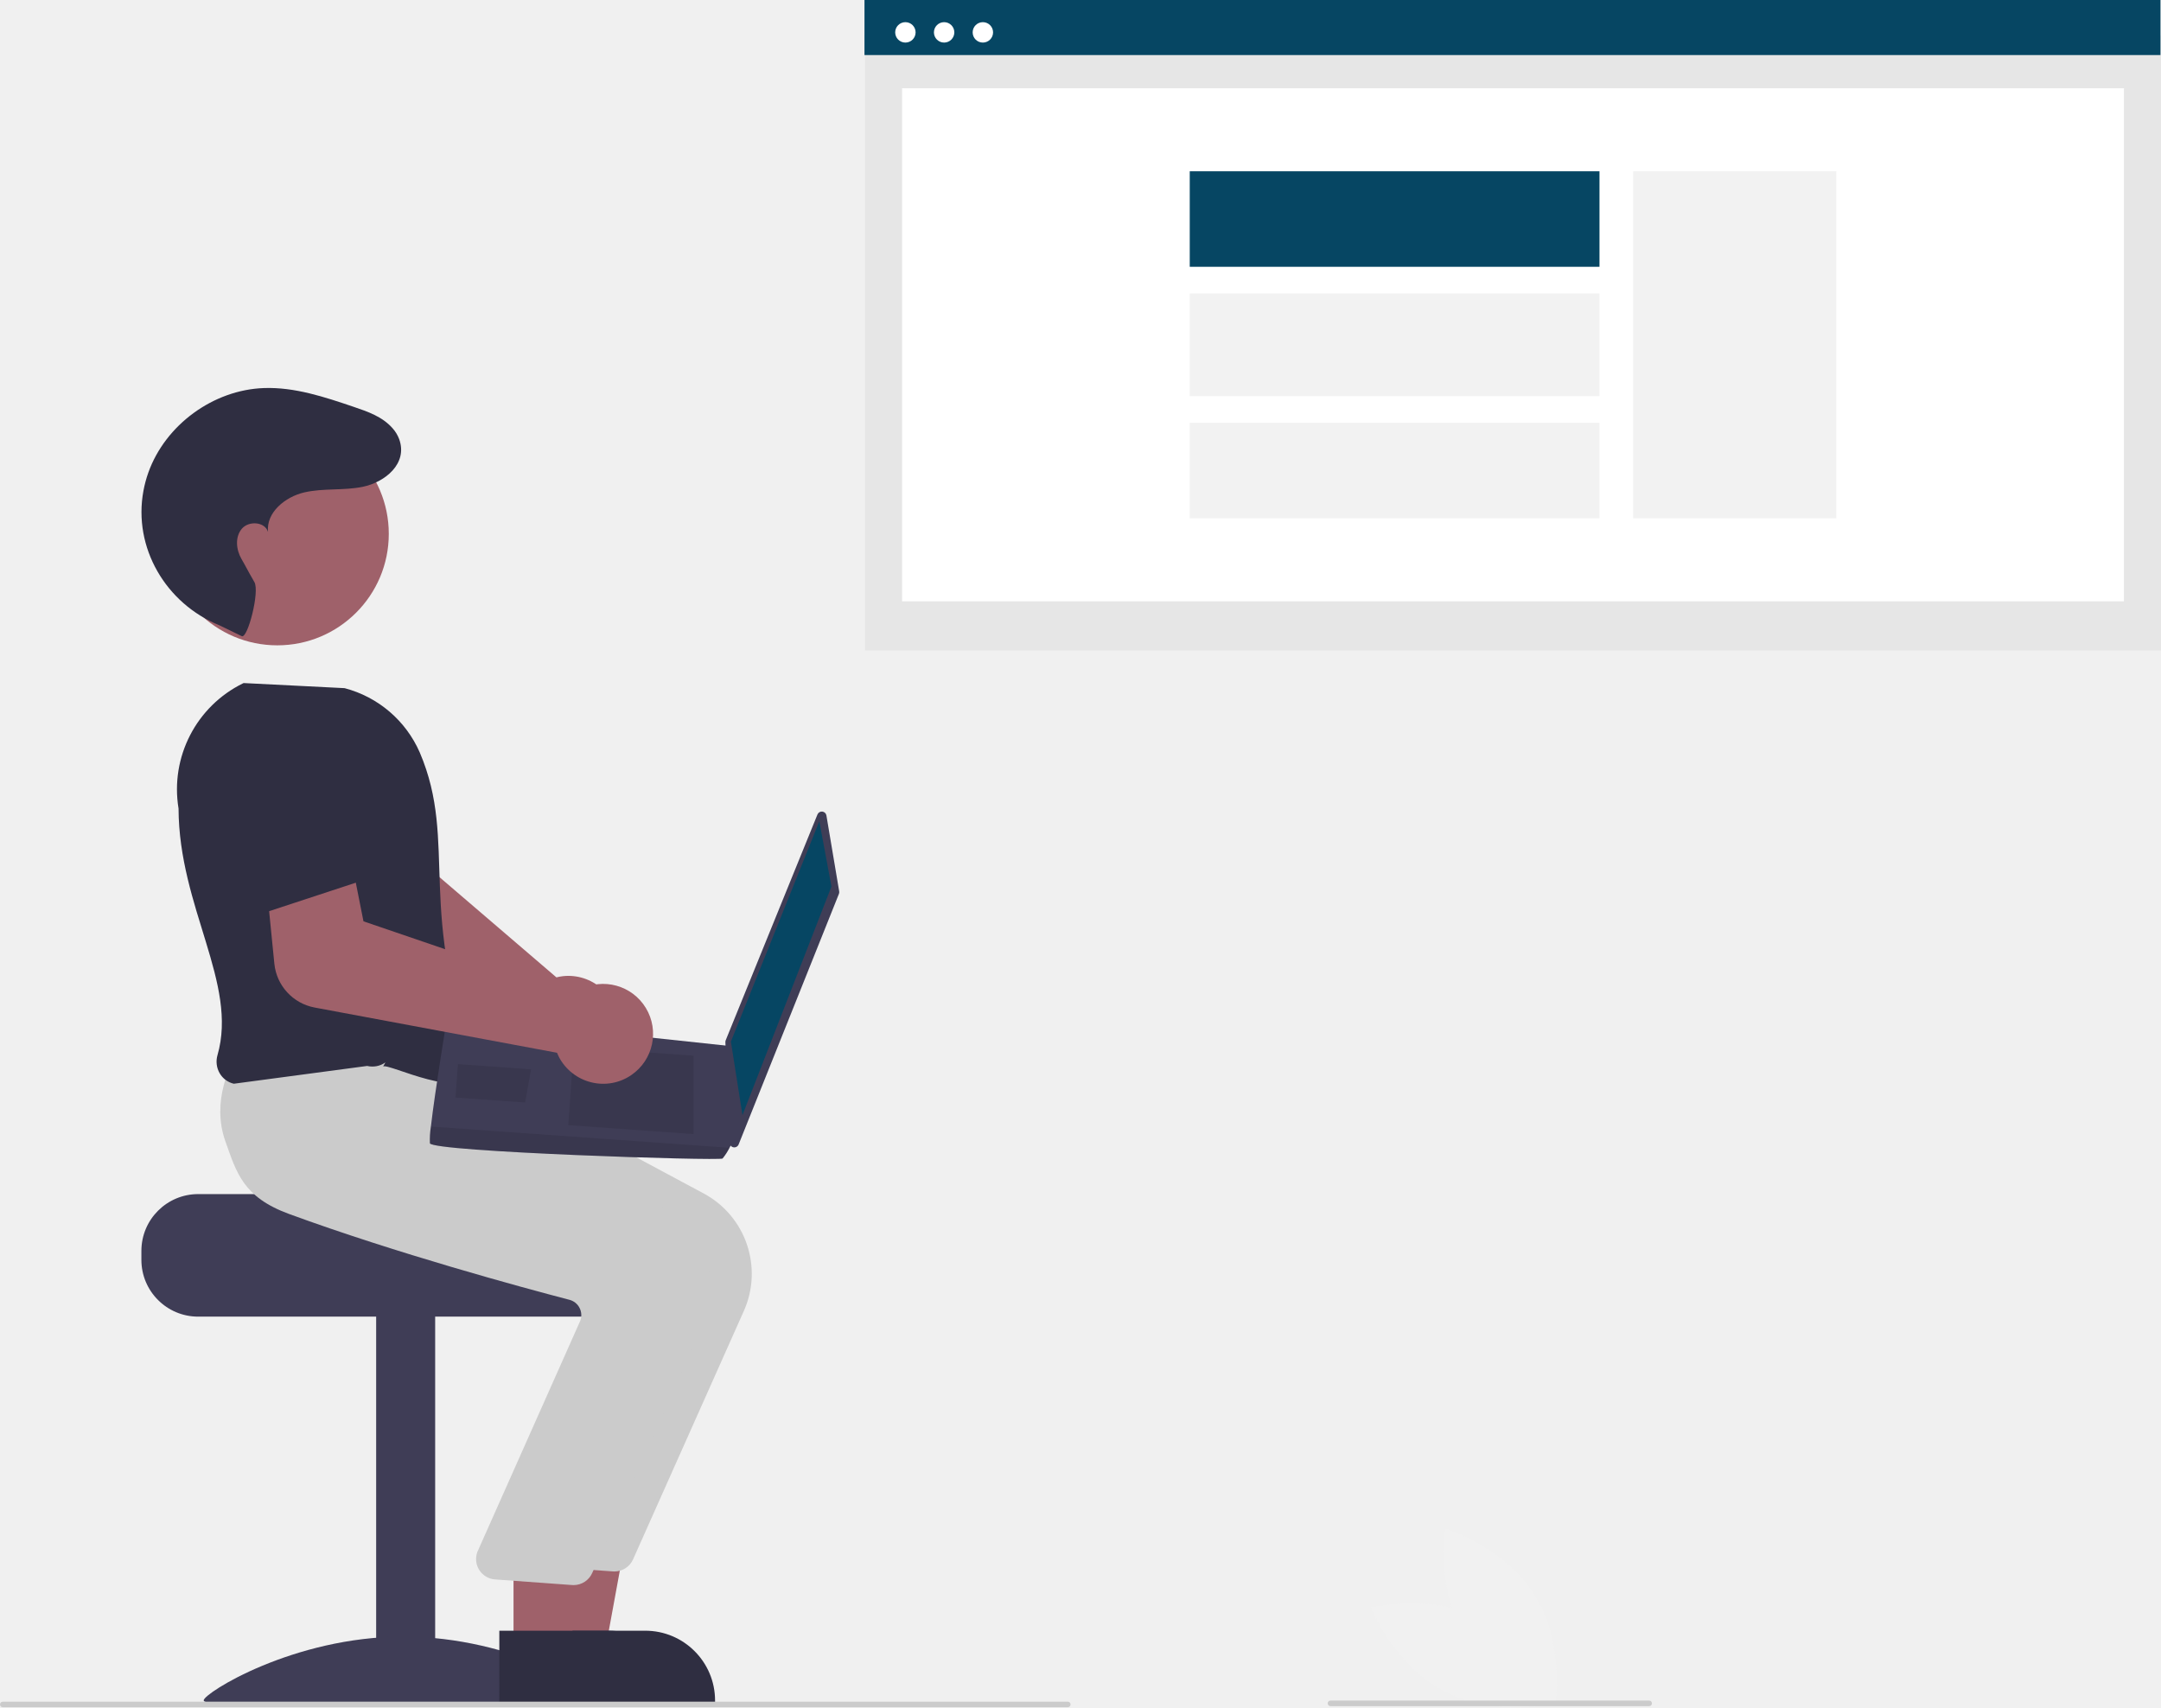
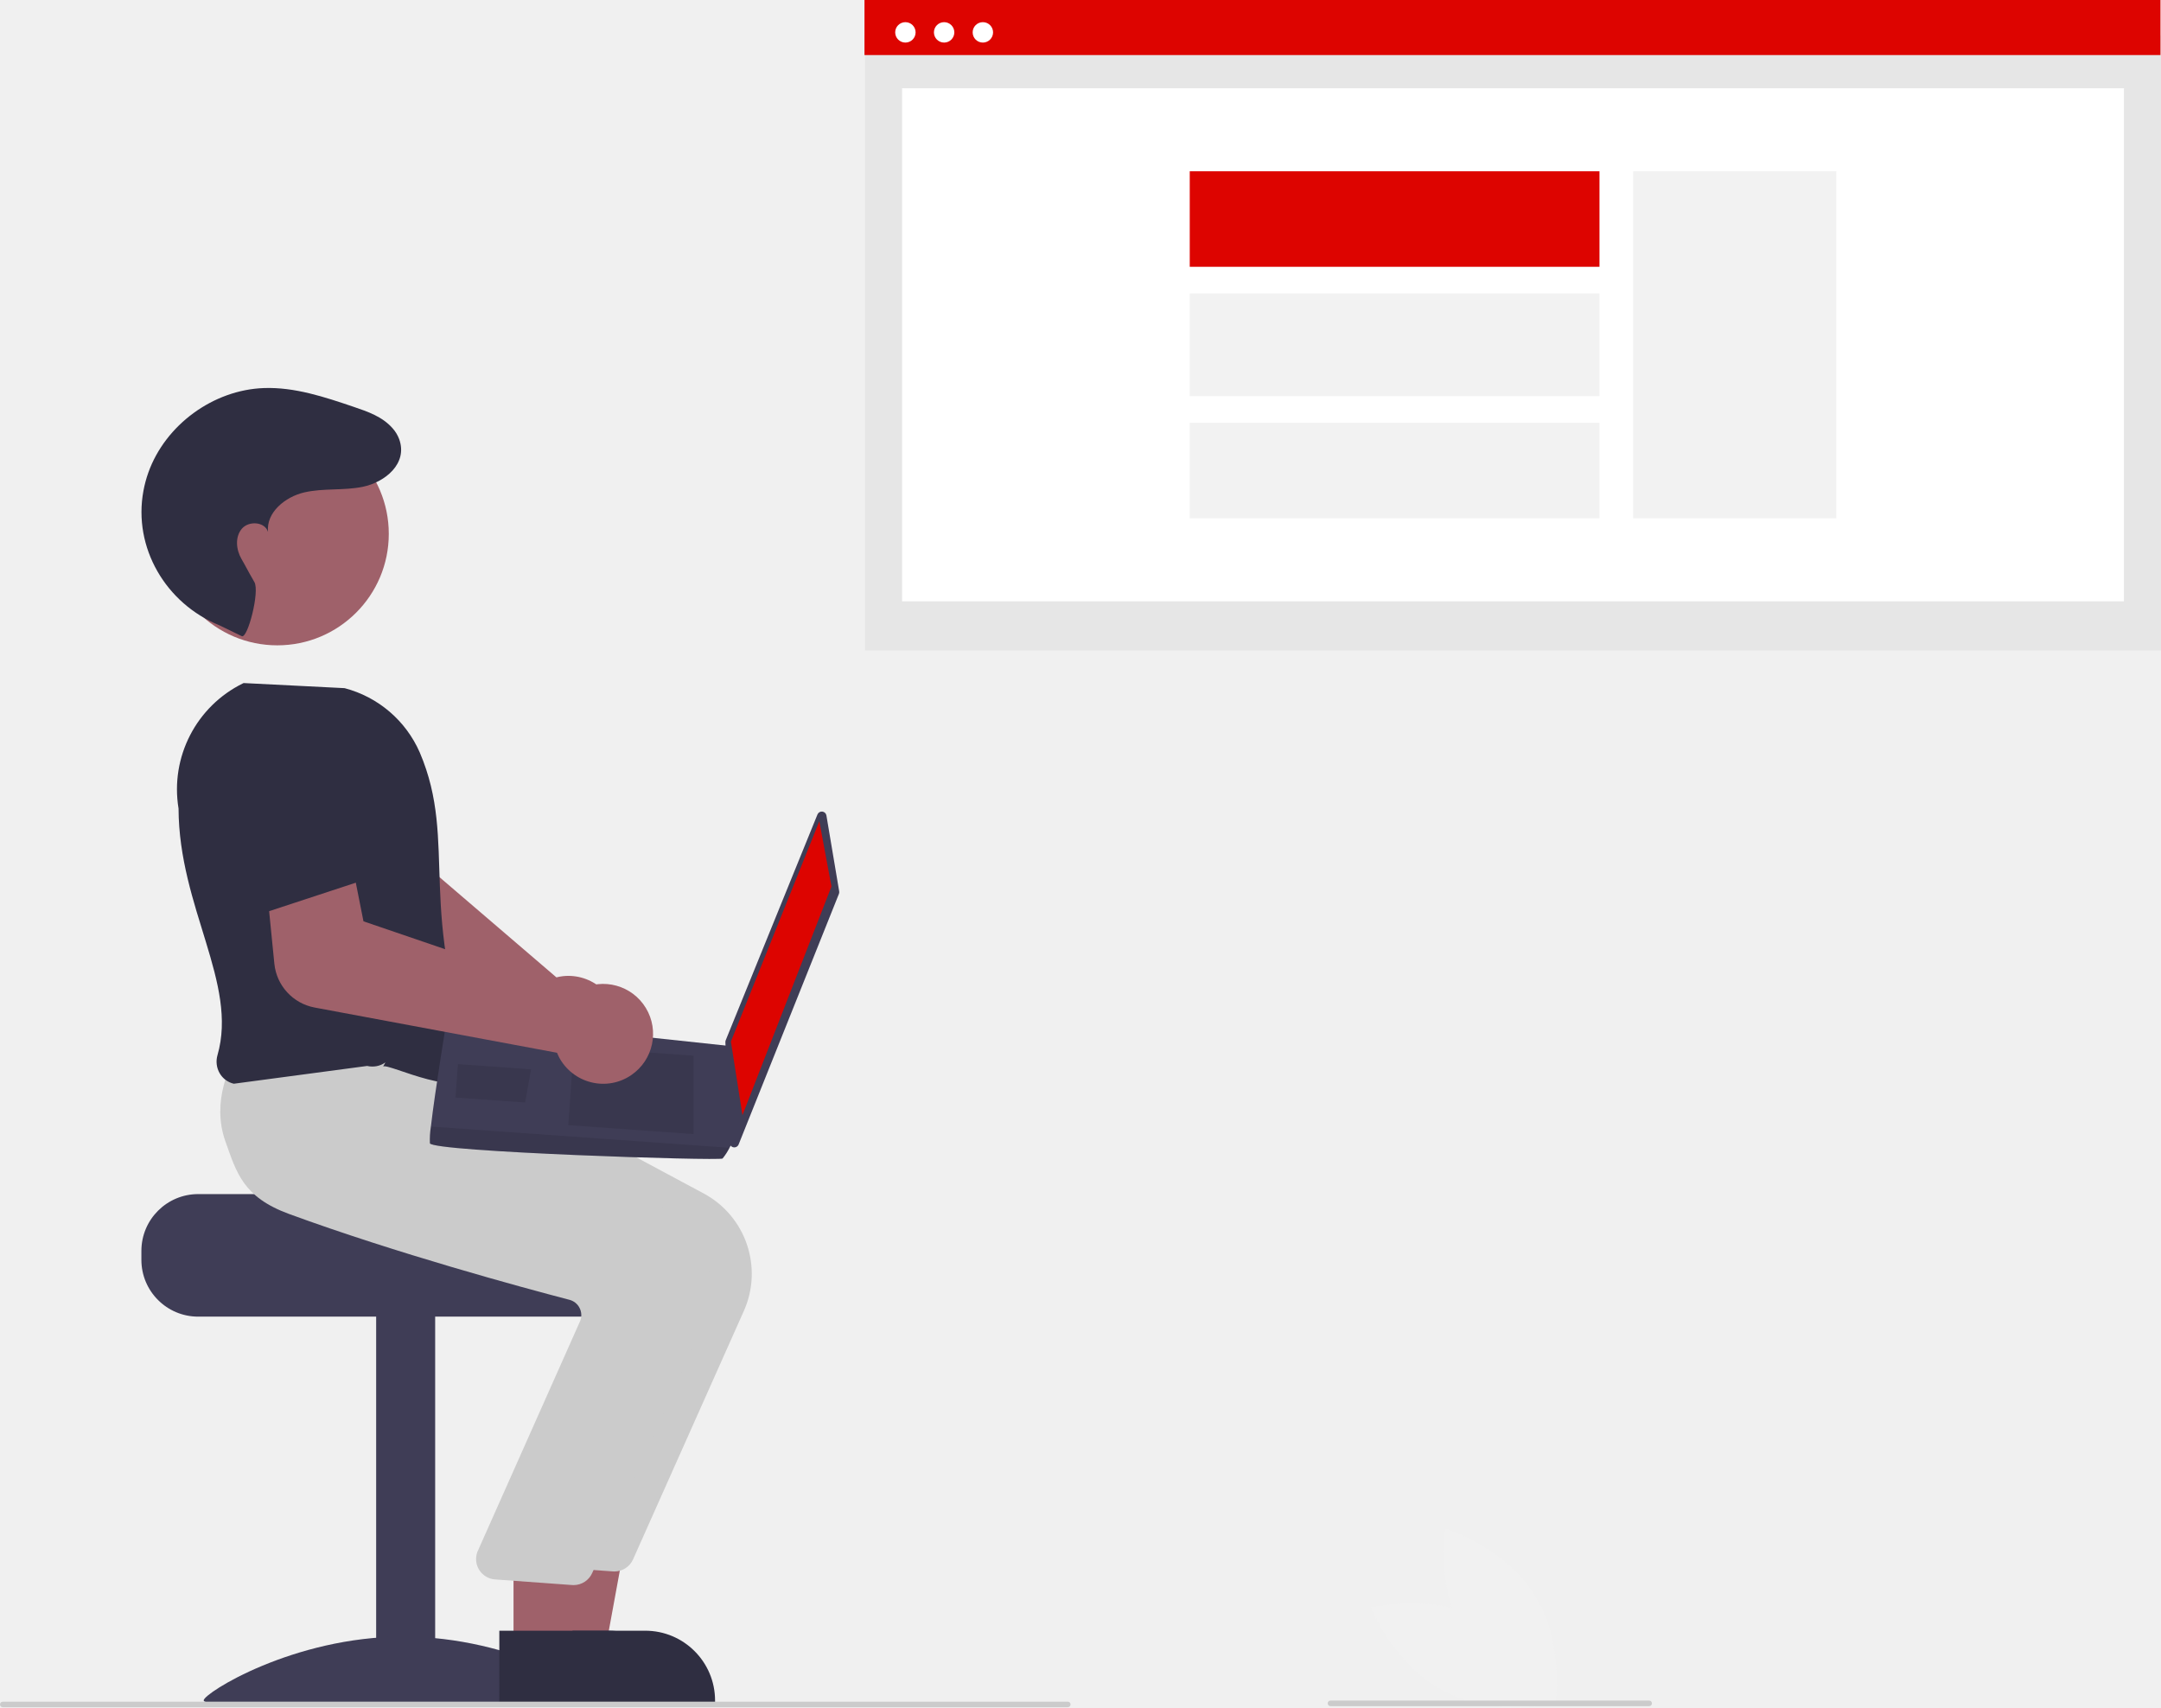
<svg xmlns="http://www.w3.org/2000/svg" data-name="Layer 1" width="773.114" height="610.804" viewBox="0 0 773.114 610.804">
  <rect id="e81a7c33-c795-457d-8abc-c4a3c260cd56" data-name="Rectangle 62" x="309.473" y="12.711" width="463.641" height="220.006" fill="#e6e6e6" />
  <rect id="be98c830-918a-42d1-b1b0-0085d5874e90" data-name="Rectangle 75" x="322.731" y="31.577" width="437.126" height="183.558" fill="#fff" />
-   <rect id="ea07d9fd-7a34-4098-acd7-056fd1871281" data-name="Rectangle 80" x="309.276" width="463.641" height="19.697" fill="#064663" />
+   <rect id="ea07d9fd-7a34-4098-acd7-056fd1871281" data-name="Rectangle 80" x="309.276" width="463.641" height="19.697" fill="#dd0400" />
  <circle id="b9ed5a45-8896-4ed9-86b4-15f853c9a185" data-name="Ellipse 90" cx="323.913" cy="11.582" r="3.651" fill="#fff" />
  <circle id="a9233a38-f8ba-48e0-88f3-496fd4836d40" data-name="Ellipse 91" cx="337.77" cy="11.582" r="3.651" fill="#fff" />
  <circle id="aa82180f-a6a9-4f5f-82fc-e73106f4ad92" data-name="Ellipse 92" cx="351.627" cy="11.582" r="3.651" fill="#fff" />
  <rect x="584.272" y="61.279" width="72.676" height="124.155" fill="#f2f2f2" />
-   <rect x="425.64" y="61.277" width="146.59" height="34.175" fill="#064663" />
+   <rect x="425.64" y="61.277" width="146.59" height="34.175" fill="#dd0400" />
  <rect x="425.64" y="104.969" width="146.59" height="36.771" fill="#f2f2f2" />
  <rect x="425.64" y="151.257" width="146.59" height="34.175" fill="#f2f2f2" />
  <path d="M434.646,511.7a17.867,17.867,0,0,0-19.79-17.862,17.202,17.202,0,0,0-2.348.433l-60.464-51.827,3.613-19.475-29.802-9.658-8.985,31.211a18.103,18.103,0,0,0,7.68,20.204l74.381,47.045a17.068,17.068,0,0,0,.091,1.752,17.867,17.867,0,0,0,21.691,15.502,17.382,17.382,0,0,0,2.105-.608A17.92,17.92,0,0,0,434.646,511.7Z" transform="translate(-213.4429 -144.5982)" fill="#9f616a" />
  <path d="M284.325,571.807h77.958c0,2.241,80.345,4.059,80.345,4.059a20.884,20.884,0,0,1,3.426,3.248,20.152,20.152,0,0,1,4.71,12.99v3.248A20.305,20.305,0,0,1,430.466,615.65H284.325a20.315,20.315,0,0,1-20.297-20.297v-3.248A20.326,20.326,0,0,1,284.325,571.807Z" transform="translate(-213.4429 -144.5982)" fill="#3f3d56" />
  <rect x="134.573" y="470.245" width="21.109" height="136.399" fill="#3f3d56" />
  <path d="M429.206,752.939c0,2.554-31.988.988-71.447.988s-71.447,1.566-71.447-.988,31.988-22.806,71.447-22.806S429.206,750.385,429.206,752.939Z" transform="translate(-213.4429 -144.5982)" fill="#3f3d56" />
  <polygon points="196.707 589.916 216.613 589.914 226.084 538.282 196.703 538.284 196.707 589.916" fill="#9f616a" />
  <path d="M405.072,753.811l64.189-.002v-.812a24.984,24.984,0,0,0-24.983-24.984h-.003l-39.205.002Z" transform="translate(-213.4429 -144.5982)" fill="#2f2e41" />
  <path d="M439.924,702.496l39.687-88.996a32.616,32.616,0,0,0-14.32-41.868l-86.083-46.161-39.282-3.341-36.234-3.294-.261.442c-.334.565-8.125,14.021-2.859,28.776,3.995,11.192,14.385,19.934,30.883,25.984,38.507,14.119,82.991,26.187,100.328,30.719a5.604,5.604,0,0,1,3.591,2.857,5.681,5.681,0,0,1,.319,4.545L398.822,694.997a7.307,7.307,0,0,0,6.186,9.79l27.55,2.006q.351.033.699.033A7.302,7.302,0,0,0,439.924,702.496Z" transform="translate(-213.4429 -144.5982)" fill="#cbcbcb" />
  <polygon points="183.716 589.916 203.622 589.914 213.094 538.282 183.713 538.284 183.716 589.916" fill="#9f616a" />
  <path d="M392.082,753.811l64.189-.002v-.812a24.984,24.984,0,0,0-24.983-24.984h-.003l-39.205.002Z" transform="translate(-213.4429 -144.5982)" fill="#2f2e41" />
  <path d="M425.31,707.367l39.687-88.996a32.616,32.616,0,0,0-14.32-41.868l-86.083-46.161-39.282-3.341-28.381-2.462.004-.389c-.334.565-8.125,14.021-2.859,28.776,3.995,11.192,6.266,19.934,22.764,25.984,38.507,14.119,82.991,26.187,100.328,30.719a5.604,5.604,0,0,1,3.591,2.857,5.681,5.681,0,0,1,.319,4.545L384.208,699.868a7.307,7.307,0,0,0,6.186,9.79l27.55,2.006q.351.033.699.033A7.302,7.302,0,0,0,425.31,707.367Z" transform="translate(-213.4429 -144.5982)" fill="#cbcbcb" />
  <path d="M350.517,526.163c1.903-1.346,29.228,12.99,34.1,1.624-22.733-56.833-7.068-81.374-20.993-113.965a40.581,40.581,0,0,0-26.901-23.025l-36.129-1.824-.187.09a42.227,42.227,0,0,0-23.089,44.798c.129,35.469,21.35,62.521,13.93,88.247a8.317,8.317,0,0,0,.786,6.468,7.931,7.931,0,0,0,5.059,3.749l47.705-6.364a8.061,8.061,0,0,0,6.522-1.262Z" transform="translate(-213.4429 -144.5982)" fill="#2f2e41" />
  <circle cx="99.209" cy="190.998" r="39.882" fill="#9f616a" />
  <path d="M299.948,372.203c2.119.927,6.458-15.958,4.515-19.335-2.891-5.022-2.72-4.986-4.639-8.309s-2.348-7.871.137-10.794,8.236-2.536,9.37,1.13c-.73-6.963,6.157-12.559,12.979-14.132s14.017-.596,20.877-1.996c7.961-1.624,16.243-8.297,13.067-17.051a12.33,12.33,0,0,0-2.405-3.952c-3.67-4.126-8.803-5.888-13.822-7.591-10.441-3.544-21.168-7.132-32.187-6.741-18.105.643-35.22,13.159-41.32,30.218a42.473,42.473,0,0,0-1.759,6.536c-3.782,20.337,8.028,40.397,27.209,48.141Z" transform="translate(-213.4429 -144.5982)" fill="#2f2e41" />
  <path d="M509.097,436.337l4.573,27.156a1.672,1.672,0,0,1-.096.899l-35.88,89.653a1.672,1.672,0,0,1-3.222-.551l-1.52-36.027a1.672,1.672,0,0,1,.121-.7l32.827-80.782a1.672,1.672,0,0,1,3.197.352Z" transform="translate(-213.4429 -144.5982)" fill="#3f3d56" />
-   <polygon points="293.114 293.823 297.46 317.153 265.619 398.964 261.485 372.647 293.114 293.823" fill="#064663" />
+   <polygon points="293.114 293.823 297.46 317.153 265.619 398.964 261.485 372.647 293.114 293.823" fill="#dd0400" />
  <path d="M367.247,553.628c.783,3.058,103.64,6.369,104.707,5.444a21.674,21.674,0,0,0,2.474-3.828c1.078-1.925,2.076-3.856,2.076-3.856l-1.69-32.529L373.492,508.031s-4.483,27.146-5.89,39.617A29.957,29.957,0,0,0,367.247,553.628Z" transform="translate(-213.4429 -144.5982)" fill="#3f3d56" />
  <polygon points="248.114 377.702 248.123 405.727 203.309 402.541 205.292 374.657 248.114 377.702" opacity="0.1" style="isolation:isolate" />
  <polygon points="189.717 382.557 189.988 382.523 187.872 394.437 162.975 392.667 163.825 380.716 189.717 382.557" opacity="0.1" style="isolation:isolate" />
  <path d="M367.247,553.628c.783,3.058,103.64,6.369,104.707,5.444a21.674,21.674,0,0,0,2.474-3.828l-106.826-7.596A29.957,29.957,0,0,0,367.247,553.628Z" transform="translate(-213.4429 -144.5982)" opacity="0.1" style="isolation:isolate" />
  <path d="M325.946,505.051l86.764,16.192a17.078,17.078,0,0,0,.734,1.593,17.906,17.906,0,0,0,11.491,8.973,17.72,17.72,0,0,0,14.399-2.609,17.864,17.864,0,0,0-18.475-30.512,17.168,17.168,0,0,0-2.02,1.272l-75.361-25.744-3.857-19.429L308.361,456.856l3.239,32.57A17.767,17.767,0,0,0,325.946,505.051Z" transform="translate(-213.4429 -144.5982)" fill="#9f616a" />
  <path d="M307.302,471.383l45.422-14.929-10.596-30.423a18.135,18.135,0,0,0-20.107-11.924h0a18.135,18.135,0,0,0-15.153,18.089Z" transform="translate(-213.4429 -144.5982)" fill="#2f2e41" />
  <path d="M595.443,755.402h-381a1,1,0,1,1,0-2h381a1,1,0,0,1,0,2Z" transform="translate(-213.4429 -144.5982)" fill="#cbcbcb" />
  <path d="M743.65,723.895c18.274,9.457,26.398,30.049,26.398,30.049s-21.503,5.258-39.777-4.199-26.398-30.049-26.398-30.049S725.376,714.438,743.65,723.895Z" transform="translate(-213.4429 -144.5982)" fill="#f1f1f1" />
  <path d="M737.806,730.708c10.905,17.449,32.086,23.881,32.086,23.881s3.501-21.858-7.403-39.306-32.086-23.881-32.086-23.881S726.901,713.259,737.806,730.708Z" transform="translate(-213.4429 -144.5982)" fill="#f1f1f1" />
  <path d="M803.443,755.005h-114a1,1,0,0,1,0-2h114a1,1,0,0,1,0,2Z" transform="translate(-213.4429 -144.5982)" fill="#cbcbcb" />
</svg>
